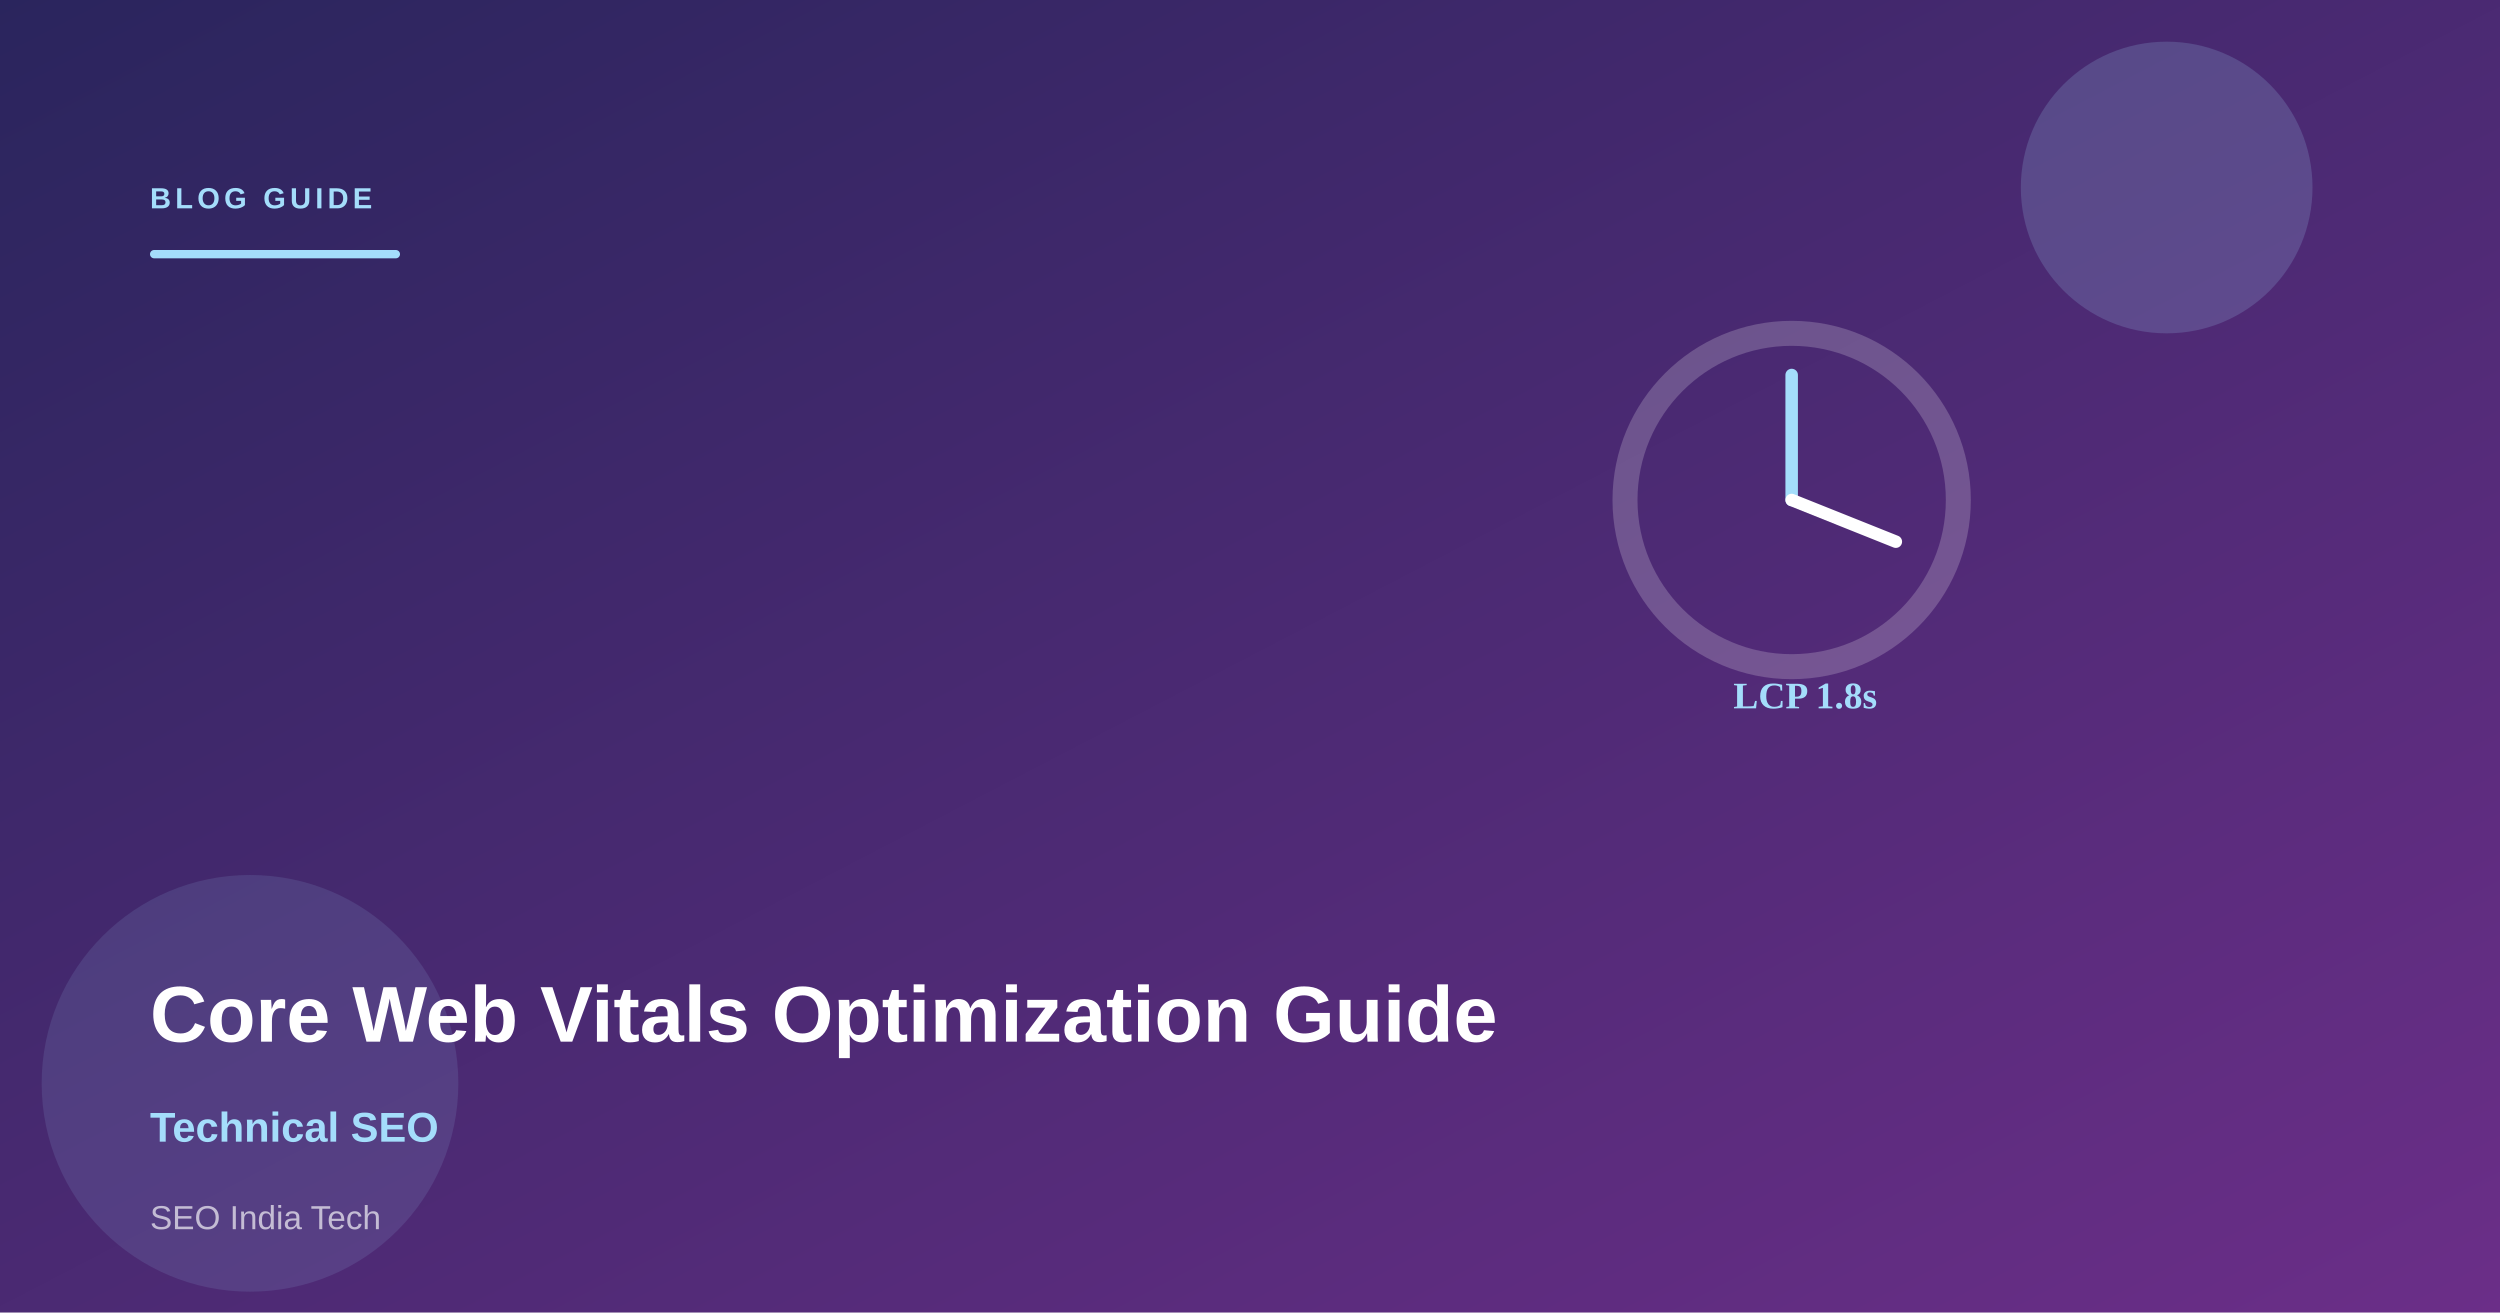
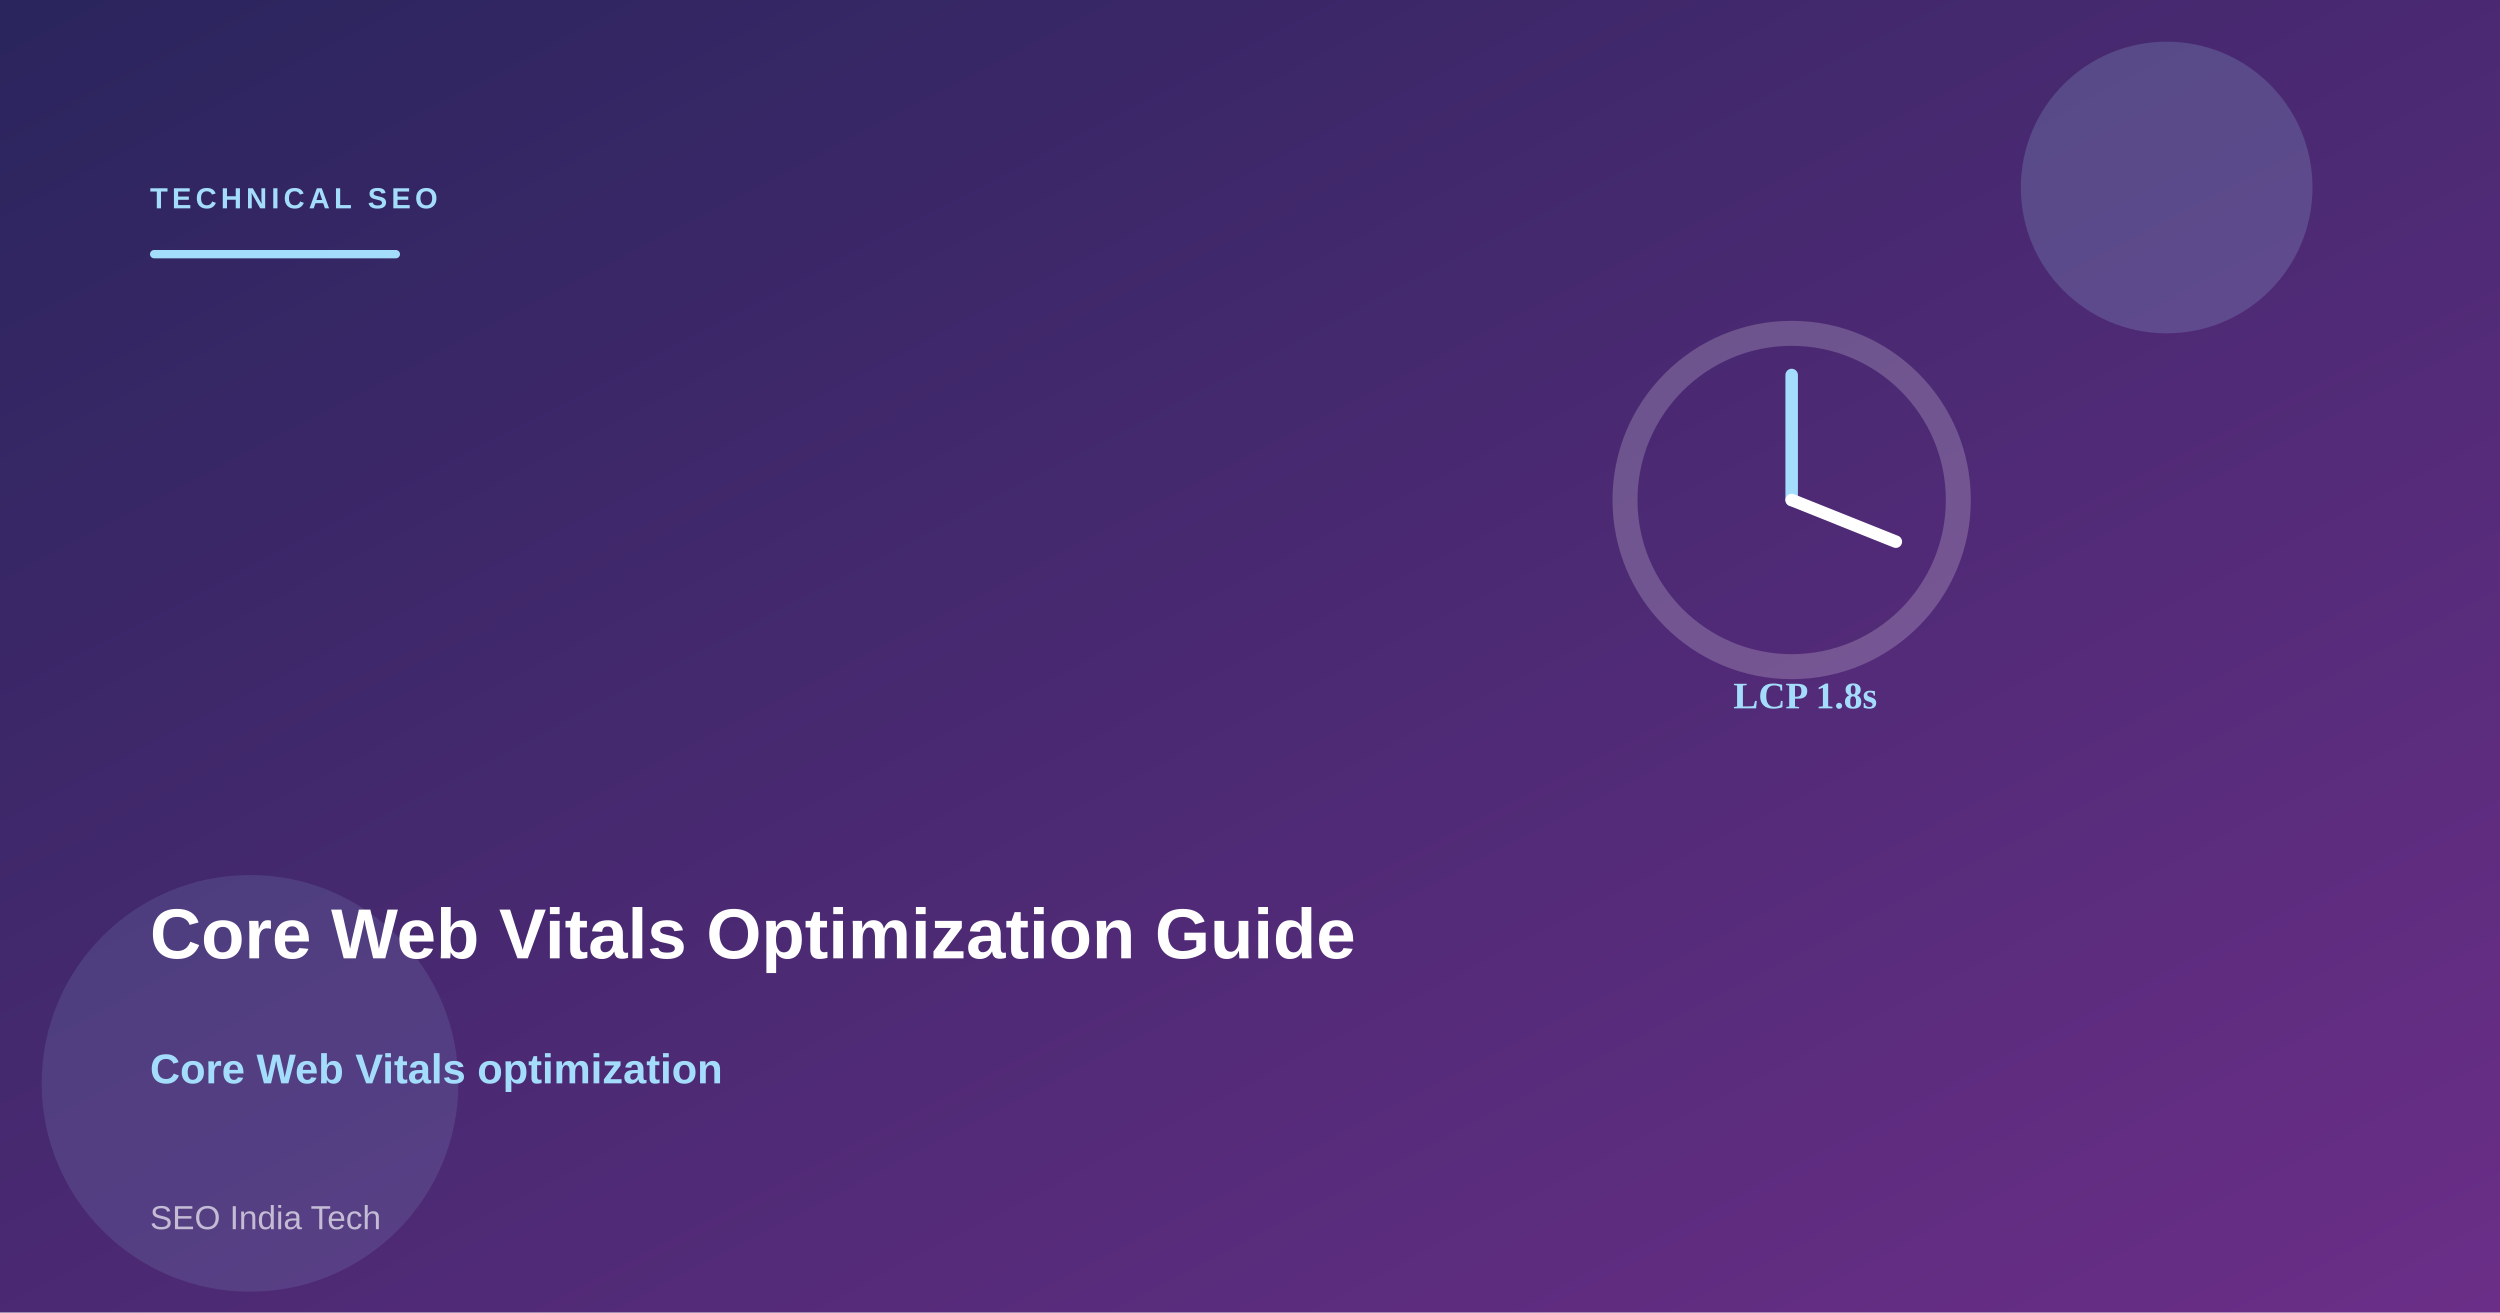
- <svg xmlns="http://www.w3.org/2000/svg" width="1200" height="630" viewBox="0 0 1200 630" role="img" aria-label="Core Web Vitals Optimization Guide">
+ <svg xmlns="http://www.w3.org/2000/svg" width="1200" height="630" viewBox="0 0 1200 630" role="img" aria-label="">
  <defs>
    <linearGradient id="bg-hero-core-web-vitals-optimization-guide" x1="0%" y1="0%" x2="100%" y2="100%">
      <stop offset="0%" stop-color="#2A255D" />
      <stop offset="100%" stop-color="#6B2E88" />
    </linearGradient>
    <filter id="shadow-hero-core-web-vitals-optimization-guide" x="-20%" y="-20%" width="140%" height="140%">
      <feDropShadow dx="0" dy="8" stdDeviation="12" flood-color="#000" flood-opacity="0.25" />
    </filter>
  </defs>
  <rect width="1200" height="630" fill="url(#bg-hero-core-web-vitals-optimization-guide)" />
  <circle cx="1040" cy="90" r="70" fill="#A4DDFB" opacity="0.18" />
  <circle cx="120" cy="520" r="100" fill="#A4DDFB" opacity="0.12" />
  <g transform="translate(760,130)">
    <circle cx="100" cy="110" r="80" fill="none" stroke="rgba(255,255,255,0.2)" stroke-width="12" />
    <path d="M100 110 L100 50" stroke="#A4DDFB" stroke-width="6" stroke-linecap="round" />
    <path d="M100 110 L150 130" stroke="#ffffff" stroke-width="6" stroke-linecap="round" />
    <text x="72" y="210" fill="#A4DDFB" font-size="18" font-weight="700">LCP 1.8s</text>
  </g>
-   <text x="72" y="100" fill="#A4DDFB" font-family="Arial,sans-serif" font-size="14" font-weight="700" letter-spacing="2">BLOG GUIDE</text>
+   <text x="72" y="100" fill="#A4DDFB" font-family="Arial,sans-serif" font-size="14" font-weight="700" letter-spacing="2">TECHNICAL SEO</text>
  <rect x="72" y="120" width="120" height="4" rx="2" fill="#A4DDFB" />
-   <text x="72" y="500" fill="#ffffff" font-family="Arial,Helvetica,sans-serif" font-size="38" font-weight="700">Core Web Vitals Optimization Guide</text>
-   <text x="72" y="548" fill="#A4DDFB" font-family="Arial,Helvetica,sans-serif" font-size="20" font-weight="600">Technical SEO</text>
+   <text x="72" y="460" fill="#ffffff" font-family="Arial,Helvetica,sans-serif" font-size="34" font-weight="700">Core Web Vitals Optimization Guide</text>
+   <text x="72" y="520" fill="#A4DDFB" font-family="Arial,Helvetica,sans-serif" font-size="20" font-weight="600">Core Web Vitals optimization</text>
  <text x="72" y="590" fill="rgba(255,255,255,0.65)" font-family="Arial,Helvetica,sans-serif" font-size="16">SEO India Tech</text>
</svg>
